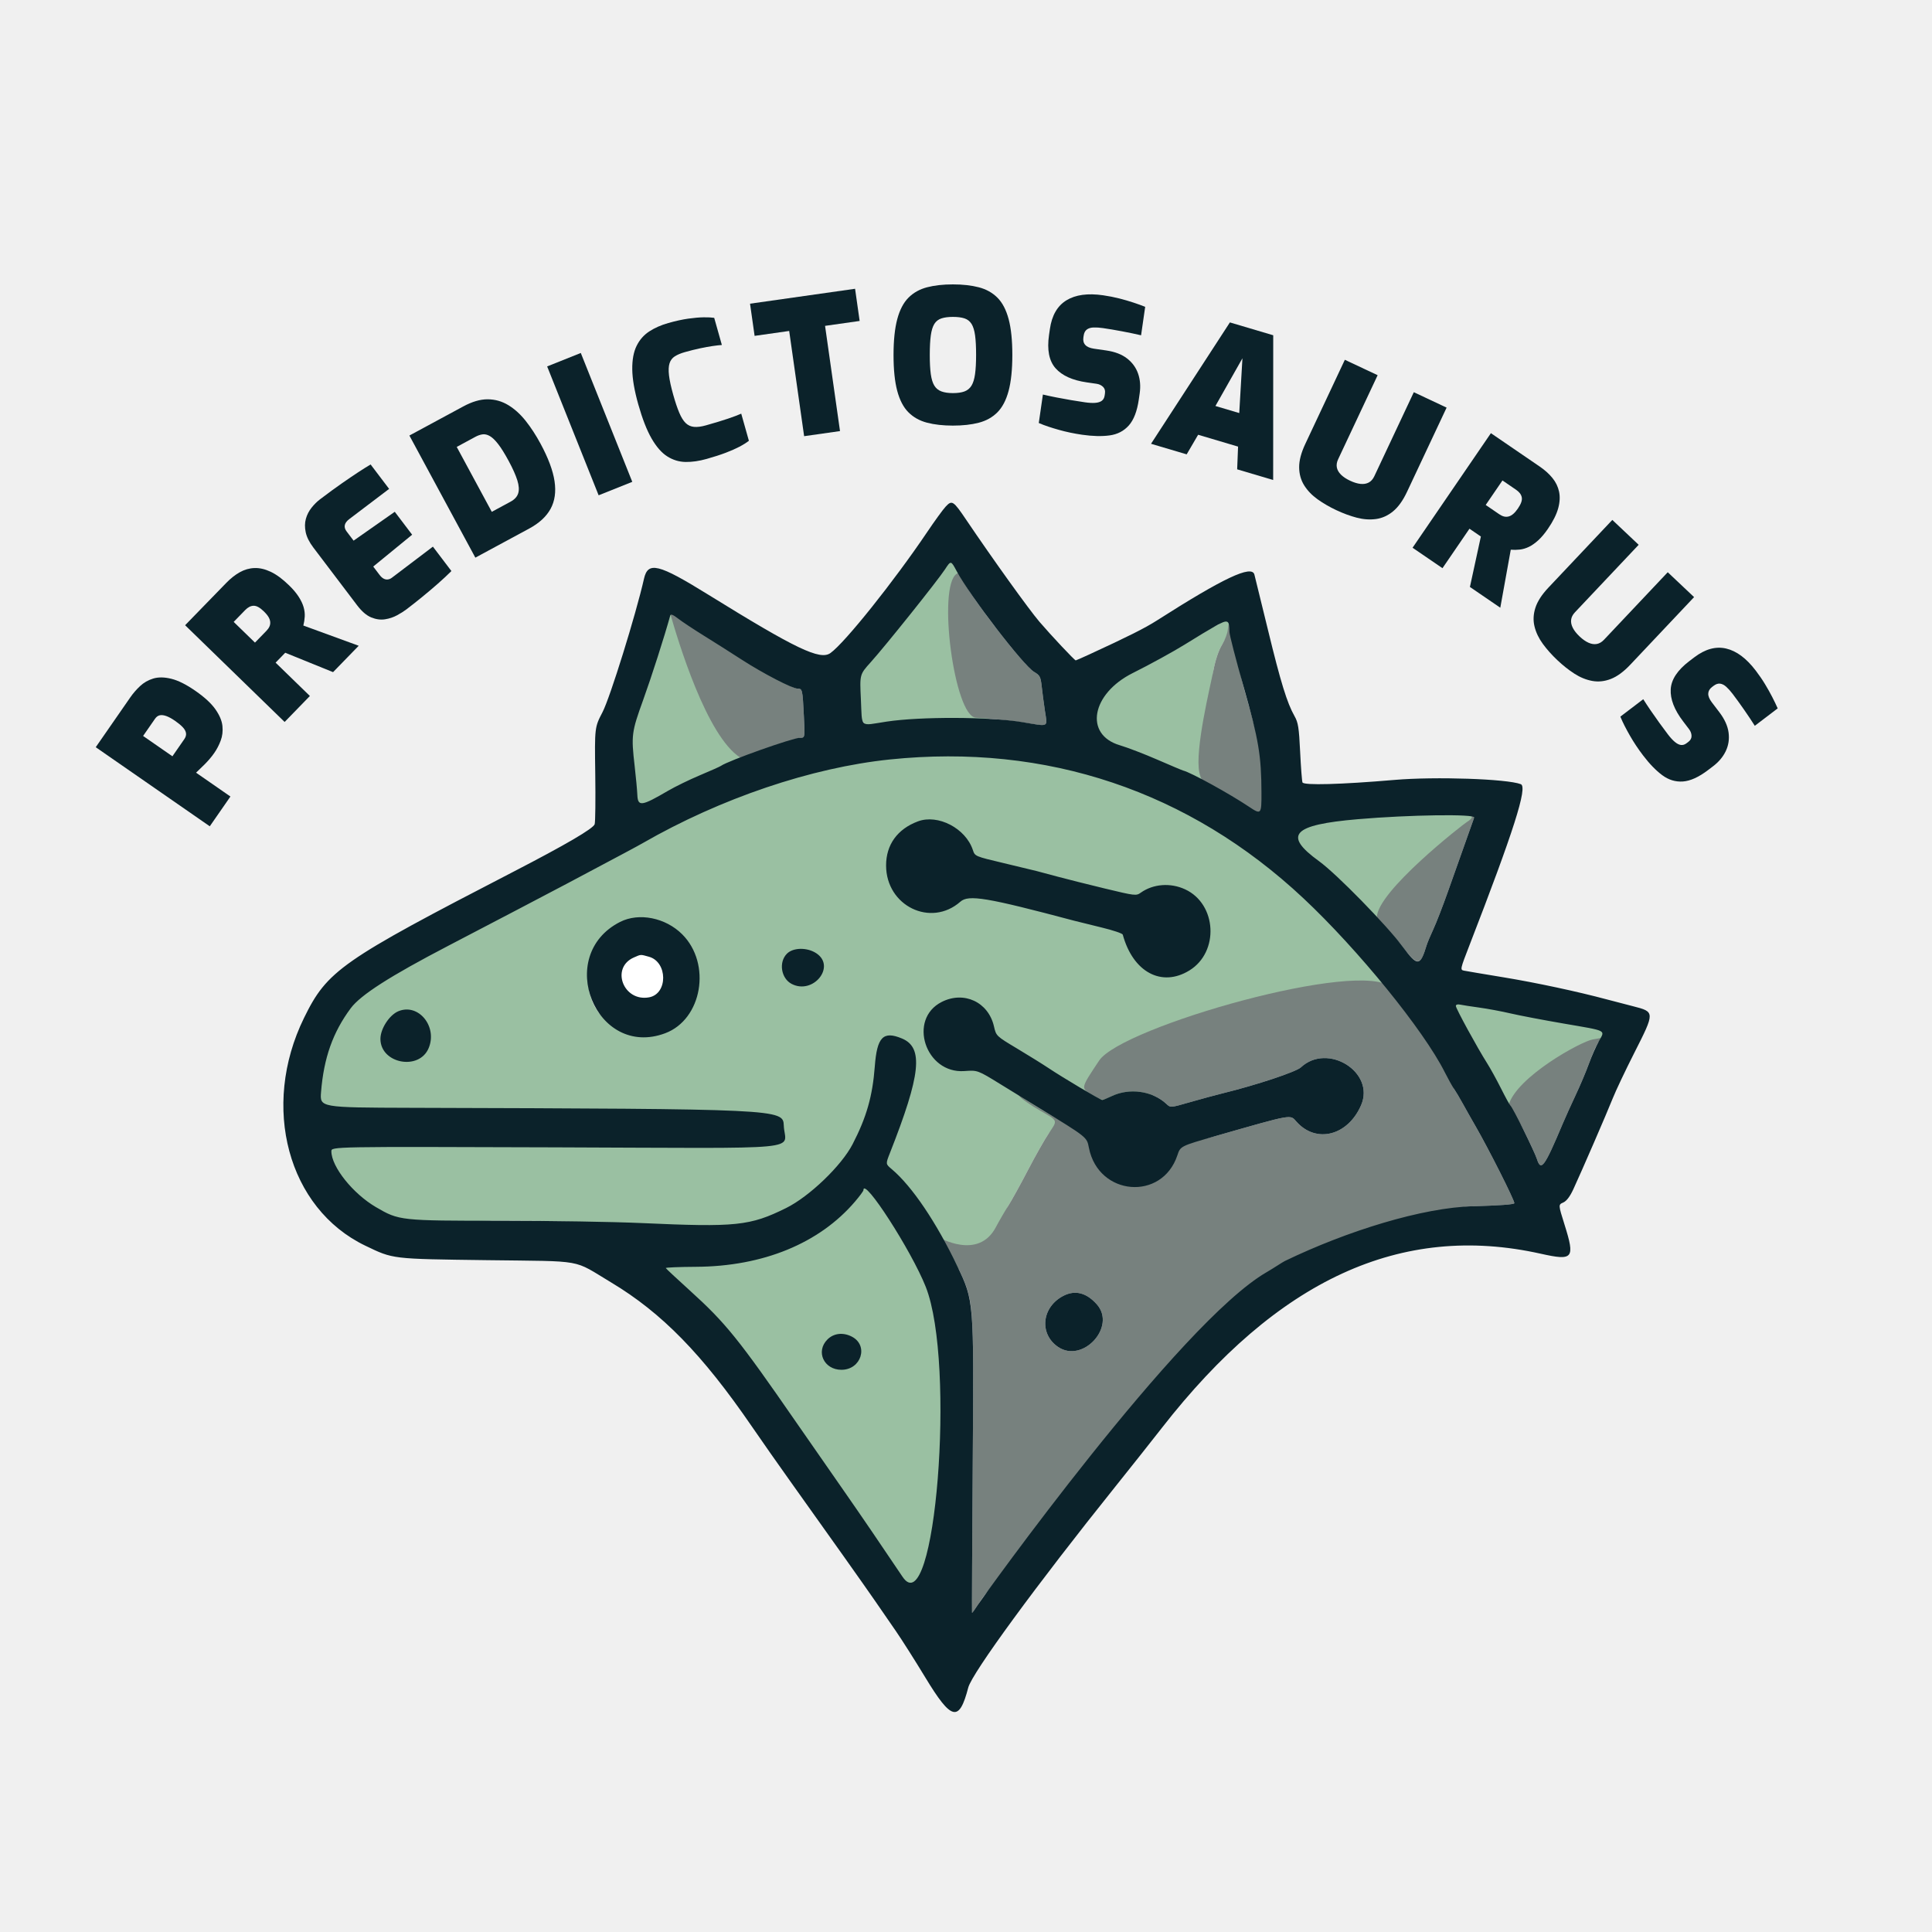
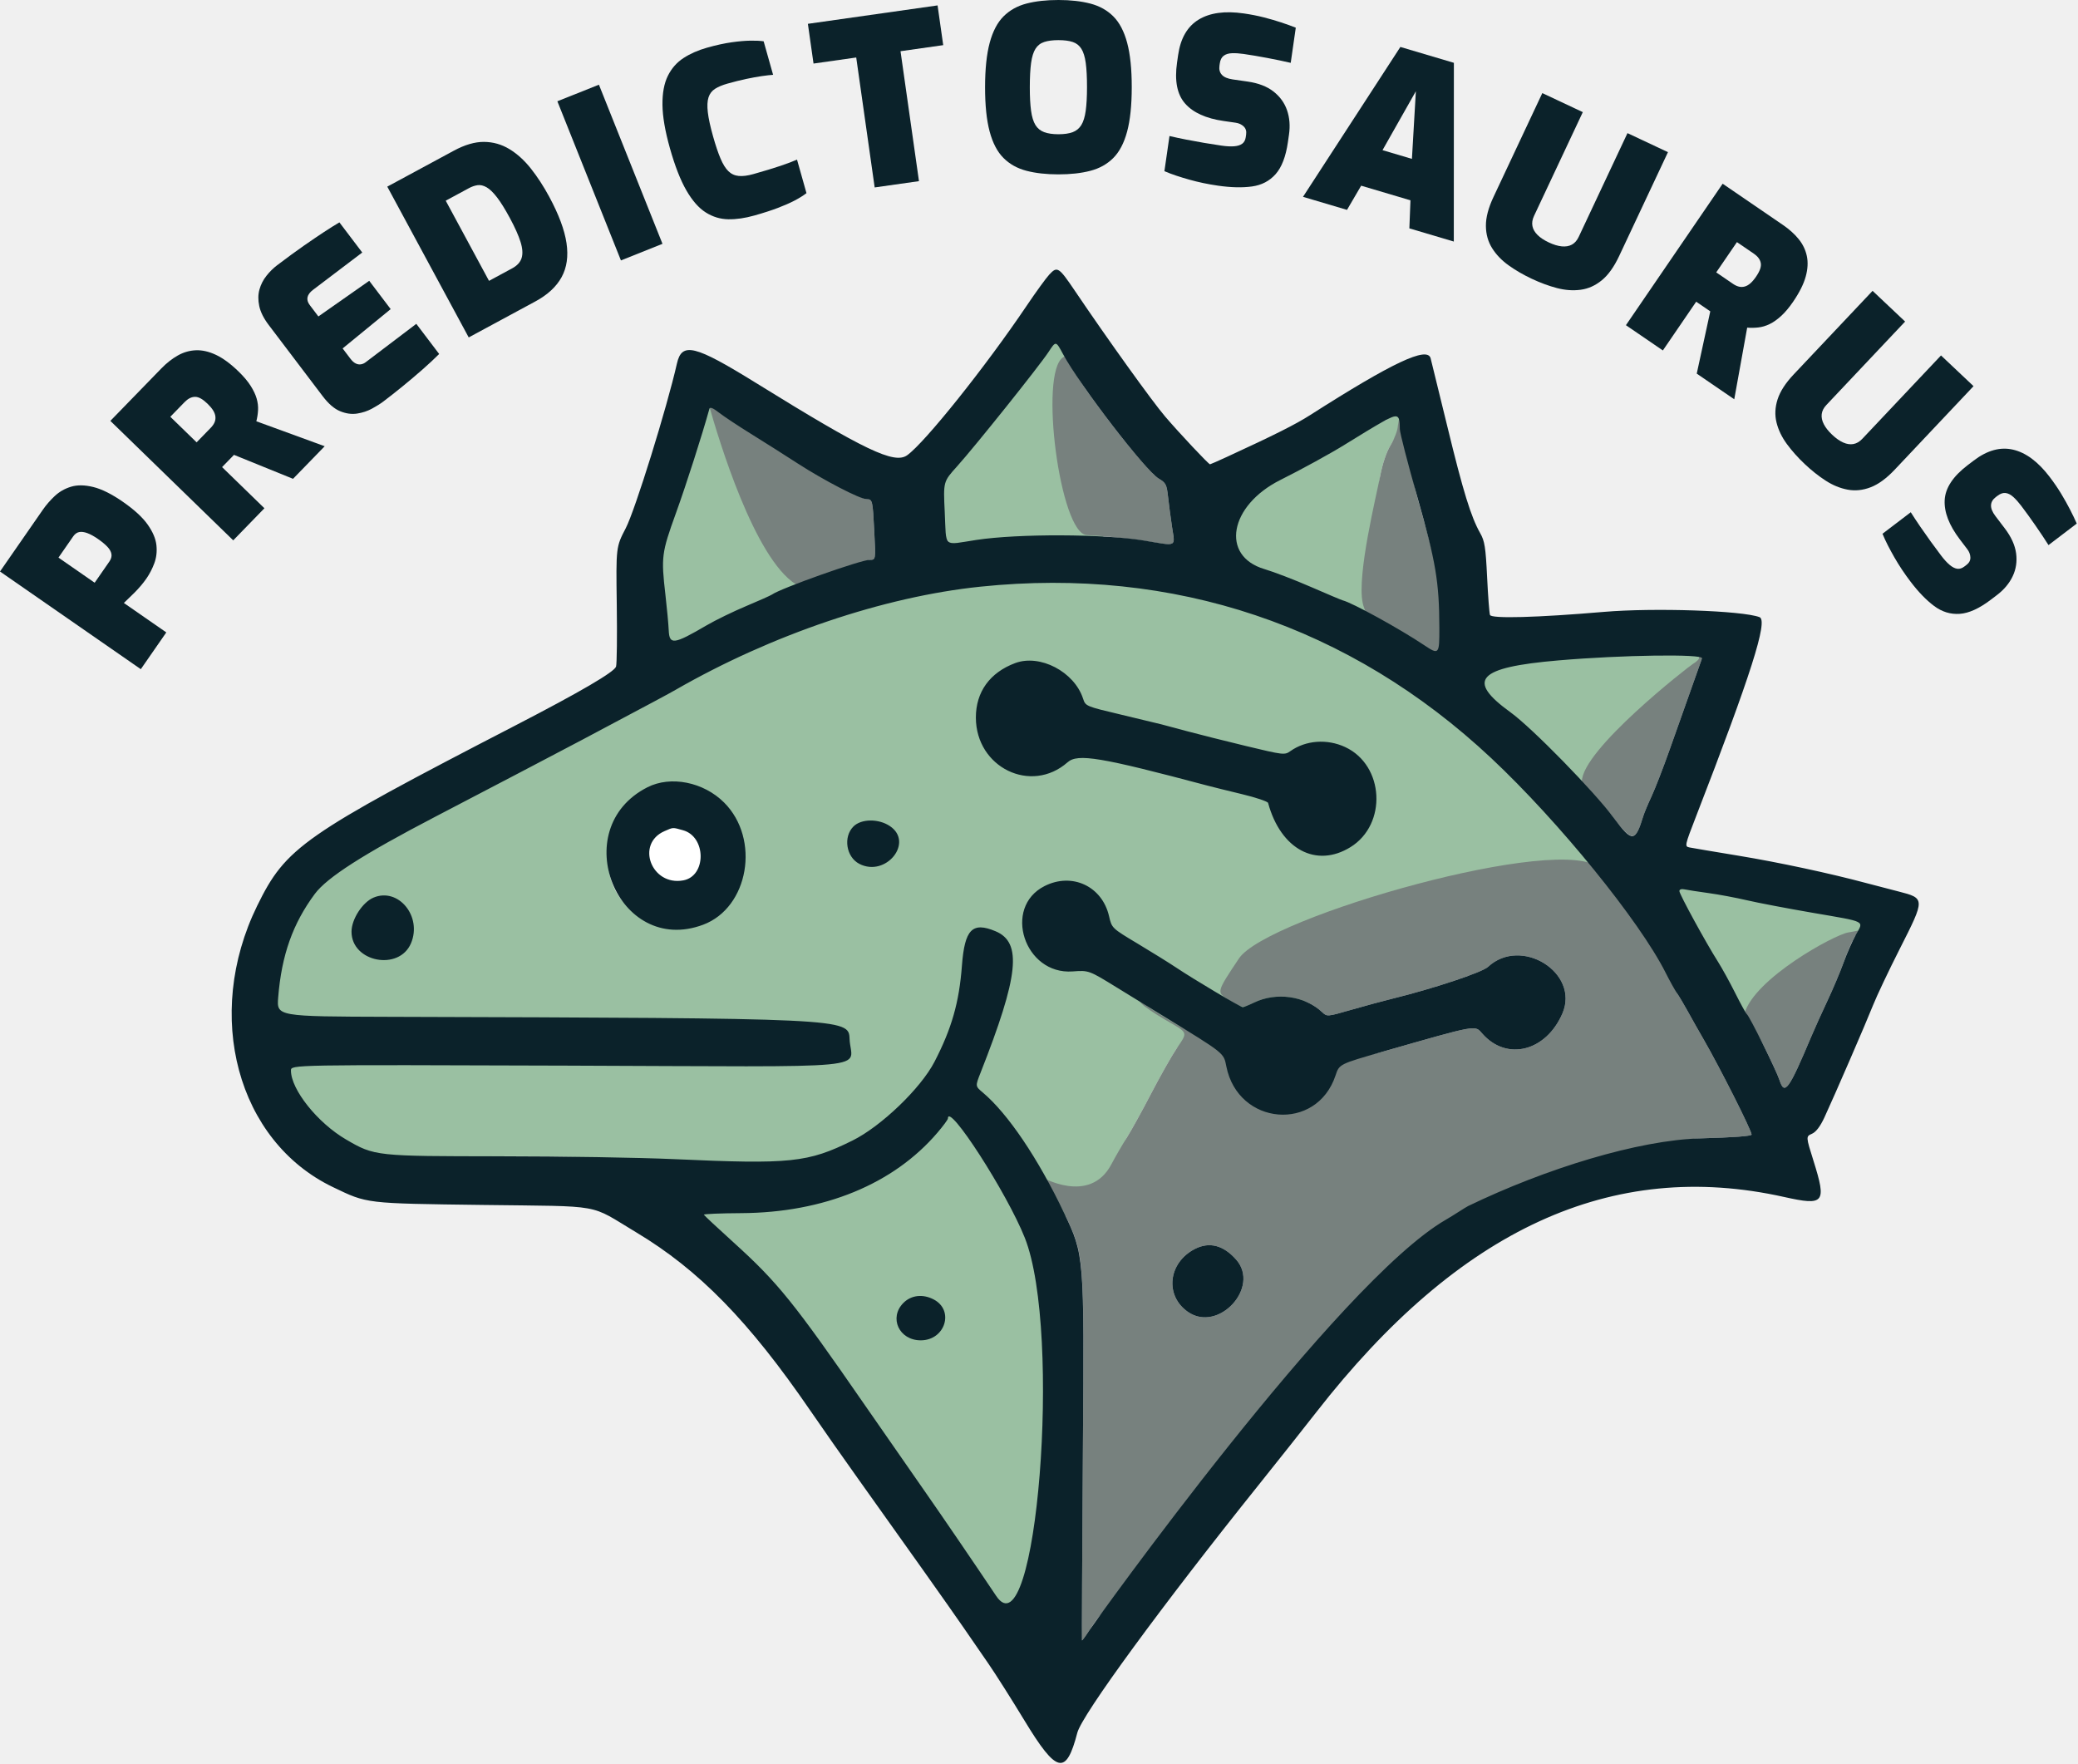
- <svg xmlns="http://www.w3.org/2000/svg" width="100%" height="100%" viewBox="0 0 1024 1024" version="1.1" xml:space="preserve" style="fill-rule:evenodd;clip-rule:evenodd;stroke-linejoin:round;stroke-miterlimit:2;">
-   <g transform="matrix(1.09135,0,0,1,-62.4359,149.952)">
+ <svg xmlns="http://www.w3.org/2000/svg" width="100%" height="100%" viewBox="0 0 892 757" version="1.1" xml:space="preserve" style="fill-rule:evenodd;clip-rule:evenodd;stroke-linejoin:round;stroke-miterlimit:2;">
+   <g transform="matrix(1.09135,0,0,1,-113.18,-0.783187)">
    <path d="M159.09,288.003L103.707,246.081L120.561,219.562C121.871,217.501 123.427,215.546 125.228,213.696C127.029,211.847 129.165,210.512 131.636,209.692C134.108,208.872 137.026,208.912 140.391,209.813C143.756,210.713 147.65,212.838 152.073,216.185C156.545,219.571 159.791,222.831 161.81,225.965C163.829,229.1 164.97,232.052 165.234,234.822C165.497,237.592 165.219,240.173 164.398,242.564C163.578,244.955 162.547,247.126 161.307,249.079C160.652,250.109 159.921,251.143 159.115,252.179C158.309,253.216 157.483,254.197 156.637,255.123C155.791,256.048 154.997,256.893 154.254,257.656C153.512,258.419 152.901,259.062 152.423,259.583L169.119,272.222L159.09,288.003ZM140.944,250.894L146.734,241.783C147.423,240.698 147.693,239.637 147.543,238.6C147.392,237.562 146.861,236.517 145.947,235.464C145.034,234.412 143.782,233.283 142.192,232.08C140.652,230.914 139.265,230.085 138.032,229.593C136.799,229.102 135.732,228.957 134.831,229.158C133.93,229.36 133.152,229.976 132.497,231.006L126.707,240.117L140.944,250.894Z" style="fill:rgb(11,34,42);fill-rule:nonzero;" />
    <path d="M195.441,232.704L147.114,181.431L167.158,158.929C169.224,156.61 171.381,154.756 173.63,153.368C175.878,151.98 178.253,151.232 180.753,151.123C183.254,151.015 185.892,151.674 188.669,153.101C191.446,154.529 194.418,156.922 197.583,160.28C199.578,162.396 201.144,164.426 202.281,166.369C203.418,168.311 204.211,170.143 204.661,171.863C205.111,173.583 205.293,175.248 205.207,176.86C205.121,178.472 204.896,180.05 204.531,181.596L231.42,192.313L218.964,206.297L195.736,196.014L191.057,201.267L207.708,218.933L195.441,232.704ZM181.04,190.64L186.605,184.393C187.279,183.636 187.772,182.87 188.082,182.095C188.393,181.32 188.511,180.501 188.436,179.639C188.36,178.777 188.071,177.894 187.567,176.992C187.064,176.09 186.335,175.132 185.381,174.12C184.427,173.108 183.541,172.352 182.722,171.851C181.903,171.35 181.13,171.105 180.403,171.117C179.676,171.128 178.973,171.325 178.293,171.709C177.614,172.093 176.937,172.664 176.263,173.421L170.698,179.667L181.04,190.64Z" style="fill:rgb(11,34,42);fill-rule:nonzero;" />
    <path d="M254.51,173.094C253.353,174.051 251.876,175.066 250.079,176.139C248.282,177.211 246.314,177.929 244.175,178.29C242.036,178.652 239.811,178.318 237.502,177.288C235.193,176.258 232.906,174.113 230.641,170.852L209.379,140.241C207.406,137.401 206.172,134.695 205.676,132.124C205.18,129.553 205.208,127.19 205.76,125.035C206.313,122.88 207.229,120.922 208.509,119.159C209.788,117.396 211.175,115.897 212.669,114.661C216.718,111.311 220.245,108.497 223.252,106.216C226.259,103.935 228.89,101.987 231.144,100.37C233.398,98.754 235.418,97.373 237.203,96.228L246.19,109.166L226.816,125.194C225.611,126.191 224.896,127.238 224.672,128.335C224.447,129.432 224.737,130.559 225.54,131.716L228.938,136.607L248.932,121.308L257.371,133.458L238.473,150.335L241.542,154.753C242.2,155.699 242.871,156.366 243.556,156.751C244.242,157.137 244.926,157.275 245.608,157.165C246.291,157.056 246.922,156.762 247.5,156.284L267.452,139.777L276.44,152.716C274.586,154.746 272.408,156.962 269.903,159.366C267.399,161.769 264.809,164.159 262.135,166.537C259.461,168.915 256.92,171.101 254.51,173.094Z" style="fill:rgb(11,34,42);fill-rule:nonzero;" />
    <path d="M288.066,145.611L256.035,80.891L282.215,65.46C286.525,62.919 290.473,61.661 294.059,61.685C297.645,61.709 300.969,62.731 304.031,64.752C307.093,66.773 309.913,69.555 312.492,73.098C315.07,76.642 317.48,80.678 319.722,85.208C323.487,92.815 325.756,99.448 326.528,105.106C327.301,110.764 326.657,115.644 324.598,119.746C322.538,123.848 319.087,127.326 314.245,130.18L288.066,145.611ZM296.049,121.328L305.148,115.964C307.117,114.804 308.359,113.321 308.875,111.517C309.391,109.713 309.25,107.414 308.452,104.621C307.654,101.829 306.249,98.4 304.238,94.335C302.341,90.502 300.652,87.541 299.171,85.451C297.69,83.361 296.329,81.931 295.089,81.162C293.849,80.393 292.671,80.094 291.553,80.265C290.435,80.436 289.29,80.867 288.12,81.557L279.021,86.921L296.049,121.328Z" style="fill:rgb(11,34,42);fill-rule:nonzero;" />
    <path d="M347.938,112.561L322.935,44.253L339.278,37.128L364.281,105.436L347.938,112.561Z" style="fill:rgb(11,34,42);fill-rule:nonzero;" />
    <path d="M400.402,93.288C396.735,94.417 393.324,94.954 390.167,94.897C387.011,94.84 384.056,93.864 381.304,91.968C378.552,90.073 376.007,86.913 373.669,82.49C371.332,78.066 369.178,72.043 367.207,64.421C365.302,57.053 364.324,50.839 364.273,45.78C364.222,40.721 364.926,36.578 366.386,33.352C367.845,30.125 369.902,27.571 372.558,25.69C375.214,23.81 378.288,22.332 381.78,21.257C385.388,20.145 388.628,19.371 391.5,18.932C394.371,18.494 396.856,18.26 398.953,18.232C401.051,18.203 402.756,18.295 404.068,18.508L407.787,32.896C406.616,32.982 405.124,33.167 403.312,33.451C401.5,33.734 399.453,34.142 397.172,34.673C394.89,35.204 392.439,35.873 389.82,36.679C387.841,37.289 386.225,38.026 384.972,38.892C383.72,39.758 382.858,40.983 382.388,42.568C381.918,44.153 381.827,46.29 382.113,48.979C382.4,51.668 383.094,55.14 384.194,59.396C385.179,63.207 386.146,66.339 387.094,68.79C388.041,71.241 389.078,73.065 390.205,74.261C391.331,75.457 392.685,76.137 394.267,76.302C395.849,76.466 397.775,76.199 400.045,75.5C404.468,74.138 408.042,72.952 410.765,71.942C413.489,70.932 415.633,70.049 417.197,69.293L420.916,83.68C419.625,84.763 418.063,85.827 416.228,86.872C414.393,87.917 412.199,88.97 409.645,90.031C407.092,91.091 404.011,92.177 400.402,93.288Z" style="fill:rgb(11,34,42);fill-rule:nonzero;" />
    <path d="M447.741,81.234L440.483,25.462L423.688,28.065L421.469,11.01L472.482,3.104L474.701,20.159L457.906,22.762L465.164,78.533L447.741,81.234Z" style="fill:rgb(11,34,42);fill-rule:nonzero;" />
    <path d="M519.984,75.627C515.206,75.623 511.018,75.109 507.421,74.083C503.823,73.057 500.816,71.223 498.399,68.581C495.981,65.939 494.169,62.159 492.963,57.241C491.757,52.323 491.156,45.97 491.162,38.182C491.167,30.394 491.776,24.042 492.989,19.126C494.201,14.21 496.018,10.433 498.439,7.795C500.86,5.157 503.87,3.328 507.469,2.308C511.068,1.288 515.256,0.779 520.033,0.783C524.811,0.787 528.999,1.302 532.596,2.328C536.194,3.354 539.201,5.187 541.619,7.829C544.036,10.471 545.848,14.251 547.054,19.169C548.26,24.087 548.861,30.44 548.856,38.228C548.85,46.016 548.241,52.368 547.029,57.284C545.816,62.2 543.999,65.977 541.578,68.615C539.157,71.253 536.148,73.083 532.549,74.103C528.95,75.123 524.761,75.631 519.984,75.627ZM519.995,58.401C522.293,58.403 524.168,58.108 525.62,57.515C527.072,56.922 528.206,55.9 529.024,54.448C529.841,52.997 530.417,50.951 530.751,48.312C531.086,45.672 531.254,42.306 531.257,38.214C531.26,33.924 531.096,30.459 530.765,27.819C530.434,25.178 529.861,23.149 529.046,21.729C528.23,20.309 527.097,19.335 525.646,18.806C524.195,18.277 522.32,18.011 520.022,18.009C517.784,18.007 515.925,18.27 514.443,18.797C512.961,19.324 511.811,20.296 510.994,21.715C510.176,23.133 509.6,25.162 509.266,27.802C508.932,30.441 508.763,33.906 508.76,38.196C508.757,42.288 508.921,45.654 509.252,48.295C509.583,50.935 510.156,52.981 510.972,54.434C511.787,55.887 512.936,56.911 514.417,57.506C515.898,58.101 517.758,58.399 519.995,58.401Z" style="fill:rgb(11,34,42);fill-rule:nonzero;" />
    <path d="M582.785,80.472C580.81,80.161 578.888,79.792 577.02,79.364C575.152,78.937 573.322,78.449 571.531,77.9C569.74,77.351 568.028,76.782 566.395,76.191C564.763,75.601 563.198,74.955 561.702,74.252L563.697,59.162C565.706,59.679 567.884,60.188 570.231,60.691C572.578,61.194 574.96,61.669 577.375,62.116C579.791,62.563 582.046,62.951 584.141,63.281C586.116,63.592 587.784,63.687 589.144,63.568C590.504,63.449 591.56,63.082 592.314,62.467C593.067,61.852 593.526,60.924 593.69,59.683L593.845,58.507C594.035,57.07 593.714,55.919 592.881,55.054C592.048,54.19 591.003,53.658 589.746,53.461L584.988,52.711C578.045,51.619 572.997,49.124 569.846,45.227C566.695,41.33 565.638,35.462 566.674,27.623L567.101,24.39C568.051,17.204 570.736,12.142 575.157,9.204C579.578,6.265 585.5,5.38 592.922,6.549C595.735,6.992 598.364,7.556 600.81,8.24C603.255,8.925 605.542,9.652 607.67,10.421C609.799,11.189 611.701,11.939 613.376,12.669L611.382,27.759C608.663,27.064 605.594,26.364 602.173,25.659C598.753,24.954 595.637,24.38 592.823,23.938C591.147,23.674 589.634,23.569 588.282,23.623C586.931,23.677 585.844,24.039 585.022,24.71C584.201,25.381 583.69,26.468 583.492,27.97L583.362,28.95C583.146,30.583 583.461,31.899 584.307,32.899C585.152,33.899 586.563,34.555 588.538,34.866L594.464,35.799C598.654,36.458 602.026,37.872 604.58,40.042C607.135,42.211 608.919,44.892 609.933,48.086C610.947,51.28 611.203,54.771 610.702,58.56L610.275,61.793C609.455,67.999 607.841,72.58 605.434,75.535C603.028,78.49 599.923,80.252 596.121,80.82C592.318,81.389 587.873,81.273 582.785,80.472Z" style="fill:rgb(11,34,42);fill-rule:nonzero;" />
    <path d="M616.216,85.262L654.514,20.934L675.56,27.746L675.529,104.46L658.048,98.802L658.483,86.758L639.089,80.48L633.523,90.864L616.216,85.262ZM647.49,65.232L659.057,68.976L660.607,39.944L647.49,65.232Z" style="fill:rgb(11,34,42);fill-rule:nonzero;" />
    <path d="M706.189,120.435C702.851,118.722 699.818,116.802 697.093,114.675C694.367,112.547 692.202,110.088 690.598,107.296C688.994,104.504 688.179,101.315 688.154,97.728C688.128,94.142 689.119,90.019 691.125,85.36L710.342,40.741L726.269,48.911L707.091,93.44C706.422,94.993 706.211,96.453 706.457,97.819C706.704,99.186 707.375,100.46 708.47,101.641C709.565,102.823 711.043,103.891 712.904,104.845C714.764,105.8 716.461,106.36 717.993,106.526C719.525,106.692 720.852,106.443 721.974,105.779C723.095,105.114 723.99,104.006 724.659,102.453L743.838,57.923L759.765,66.093L740.547,110.712C738.541,115.371 736.264,118.834 733.717,121.101C731.171,123.368 728.401,124.719 725.407,125.152C722.414,125.586 719.311,125.343 716.098,124.424C712.886,123.505 709.582,122.176 706.189,120.435Z" style="fill:rgb(11,34,42);fill-rule:nonzero;" />
    <path d="M743.23,140.357L781.276,79.639L805.013,97.354C807.459,99.18 809.5,101.183 811.137,103.364C812.774,105.546 813.855,107.971 814.38,110.642C814.905,113.312 814.76,116.262 813.945,119.492C813.13,122.722 811.476,126.325 808.984,130.302C807.414,132.808 805.849,134.838 804.289,136.392C802.729,137.947 801.211,139.112 799.735,139.89C798.258,140.667 796.786,141.147 795.316,141.329C793.846,141.512 792.382,141.539 790.924,141.41L785.837,172.154L771.085,161.145L776.406,134.413L770.865,130.278L757.757,151.198L743.23,140.357ZM778.751,117.693L785.34,122.611C786.139,123.207 786.915,123.606 787.668,123.808C788.42,124.01 789.179,123.997 789.945,123.769C790.711,123.54 791.458,123.079 792.187,122.383C792.916,121.688 793.655,120.741 794.406,119.542C795.158,118.344 795.689,117.261 796.002,116.295C796.314,115.329 796.403,114.456 796.269,113.676C796.135,112.896 795.836,112.174 795.374,111.509C794.911,110.844 794.281,110.214 793.482,109.618L786.893,104.7L778.751,117.693Z" style="fill:rgb(11,34,42);fill-rule:nonzero;" />
    <path d="M813.522,199.92C810.839,197.156 808.507,194.3 806.526,191.351C804.544,188.402 803.19,185.328 802.464,182.129C801.738,178.931 801.875,175.623 802.876,172.207C803.877,168.79 805.996,165.21 809.234,161.467L840.245,125.616L853.042,138.8L822.094,174.579C821.014,175.827 820.397,177.142 820.241,178.524C820.085,179.906 820.358,181.345 821.06,182.84C821.763,184.336 822.862,185.853 824.357,187.394C825.852,188.934 827.304,190.044 828.712,190.724C830.121,191.403 831.453,191.618 832.708,191.368C833.963,191.119 835.131,190.37 836.21,189.122L867.159,153.343L879.956,166.527L848.945,202.378C845.707,206.122 842.554,208.637 839.487,209.924C836.419,211.211 833.401,211.551 830.433,210.944C827.465,210.337 824.587,209.05 821.797,207.083C819.007,205.117 816.249,202.729 813.522,199.92Z" style="fill:rgb(11,34,42);fill-rule:nonzero;" />
    <path d="M855.186,250.443C853.977,248.71 852.844,246.976 851.787,245.242C850.729,243.508 849.738,241.76 848.814,239.998C847.889,238.236 847.035,236.52 846.25,234.85C845.465,233.179 844.765,231.521 844.149,229.876L855.266,220.643C856.367,222.549 857.593,224.579 858.943,226.733C860.293,228.888 861.686,231.048 863.121,233.215C864.557,235.382 865.915,237.385 867.197,239.223C868.406,240.956 869.533,242.301 870.579,243.256C871.626,244.212 872.615,244.759 873.547,244.897C874.48,245.035 875.403,244.724 876.317,243.965L877.183,243.245C878.242,242.366 878.752,241.3 878.714,240.046C878.676,238.792 878.272,237.614 877.503,236.511L874.591,232.335C870.343,226.243 868.347,220.602 868.604,215.412C868.861,210.223 871.877,205.23 877.652,200.433L880.034,198.455C885.327,194.058 890.494,192.504 895.534,193.792C900.574,195.079 905.365,198.98 909.906,205.492C911.628,207.961 913.14,210.375 914.443,212.734C915.747,215.094 916.911,217.362 917.935,219.538C918.958,221.715 919.833,223.705 920.558,225.508L909.442,234.741C907.949,232.165 906.21,229.317 904.225,226.198C902.239,223.078 900.386,220.284 898.664,217.815C897.639,216.345 896.627,215.112 895.629,214.116C894.631,213.12 893.623,212.547 892.606,212.397C891.589,212.246 890.527,212.63 889.42,213.55L888.698,214.149C887.495,215.149 886.874,216.328 886.834,217.688C886.795,219.048 887.379,220.595 888.588,222.328L892.214,227.527C894.777,231.204 896.273,234.793 896.701,238.294C897.129,241.795 896.678,245.073 895.349,248.125C894.02,251.178 891.96,253.864 889.169,256.182L886.787,258.161C882.215,261.958 878.121,263.989 874.507,264.254C870.892,264.52 867.546,263.4 864.47,260.896C861.394,258.392 858.299,254.908 855.186,250.443Z" style="fill:rgb(11,34,42);fill-rule:nonzero;" />
  </g>
-   <g transform="matrix(1.29491,0,0,1.29491,91.1078,20.723)">
+   <g transform="matrix(1.29491,0,0,1.29491,40.3633,-130.013)">
    <circle cx="192.837" cy="383.908" r="10.483" style="fill:white;" />
  </g>
-   <g transform="matrix(1,0,0,1,2.63546,91.0191)">
+   <g transform="matrix(1,0,0,1,-48.1091,-59.7164)">
    <path d="M496.882,207.101C486.057,205.742 466.163,247.733 456.17,261.676C452.205,267.21 450.954,267.937 451.523,280.937C452.136,294.937 462.676,299.986 476,296.591C477.925,296.101 510.367,291.919 518.394,291.544C532.988,290.862 501.689,288.711 502.28,252.253C502.858,216.625 503.133,213.015 505.039,216.029C506.748,218.731 507.264,214.539 505.039,209.959C502.662,205.067 497.697,204.375 496.882,207.101ZM329.798,294.589C328.596,296.954 328.609,298.991 329.891,309.089C330.711,315.551 331.66,323.894 332.001,327.629C332.745,335.792 336.875,338.177 352.193,329.683C357.968,326.481 368.981,322.568 373.931,320.548C385.444,315.848 394.441,316.374 391.385,307.757C387.158,295.84 369.025,277.573 364.369,261.676C361.98,253.522 359.769,246.435 359.454,245.926C358.524,244.421 358.11,234.663 355.852,233.094C351.745,230.241 352.899,232.717 348.762,245.926M643.5,239.875C641.85,240.888 628.66,244.318 622.094,248.384C615.528,252.45 603.159,260.85 593.5,265.8C569.602,278.047 571.524,298.696 592.656,305.893C599.256,308.14 609.415,313.281 614.573,315.591C619.732,317.901 640.259,325.815 638.772,323.873C637.747,322.534 639.079,271.757 640.505,264.29C641.579,258.673 643.234,253.761 645.092,250.684C646.993,247.534 650.66,240.875 650.66,238.304C650.66,233.842 644.67,236.549 640.505,239.105M471.186,309.607C421.577,314.702 373.472,332.444 313.051,366.837C307.039,370.259 268.57,389.749 268.133,389.749C266.74,389.749 209.457,423.322 195.419,431.688C177.489,442.373 167.56,457.72 164.717,482.13C163.931,488.879 167.328,494.661 167.572,494.906C167.816,495.15 162.288,516.596 168.558,529.129C173.311,538.631 188.499,549.958 199,555.283C211.457,561.599 209.624,555.129 282.5,556.062C319.35,556.533 353.016,560.421 360.691,565.224C386.41,581.319 457.003,534.624 457.931,529.129C459.367,520.625 487.343,560.141 494.788,574.7C500.571,586.012 518.318,583.75 528.138,565.224C529.887,561.924 529.855,551.083 531.727,548.129C533.599,545.175 538.318,536.625 542.215,529.129C546.111,521.633 551.032,512.937 553.15,509.805C558.075,502.519 595.535,498.022 596.2,498.277C597.274,498.689 614.587,488.2 633.121,460.042C638.945,451.193 700.661,427.477 710.068,436.753C727.861,454.297 729.086,441.465 728.732,436.753C728.526,434.013 734.908,431.893 735.523,431.688C738.731,430.619 691.331,381.28 675.365,369.098C618.834,325.964 545.887,302.43 476,309.607M735.523,340.791C730.848,341.195 720.434,340.627 712.184,341.278C691.532,342.907 684.261,348.169 684.261,354.091C684.261,355.826 692.839,364.961 701.726,372.074C705.505,375.099 711.509,380.117 715.344,384.34C722.318,392.017 726.273,399.887 728.732,396.965C730.085,395.357 735.771,384.021 740.204,380.721C744.638,377.42 750.412,367.078 757.895,359.829C765.378,352.579 777.966,343.087 779.753,342.03C785.99,338.34 762.425,338.505 736,340.791M329.71,399.411C293.84,415.694 308.452,465.496 345.895,453.403C372.343,444.861 372.568,407.94 345.895,399.411C338.718,397.116 338.716,396.973 333.345,399.411M771,447.314C775.265,455.798 776.821,460.457 782.575,469.97C785.373,474.598 790.883,483.706 793.298,488.483C797.69,497.17 797.956,494.873 804.092,488.483C818.969,472.99 843.253,460.118 848.924,460.042C852.287,459.997 845.965,454.913 844.446,453.403C843.946,452.907 835.357,451.124 825.357,449.441C815.358,447.758 802.533,445.297 796.857,443.972C785.913,441.418 769.878,437.776 765.62,437.776C763.051,437.776 765.261,439.39 769.245,447.314M456.17,529.129C456.012,541.799 405.515,572.817 387.952,574.409C381.275,575.015 365.304,577.673 359.084,574.7C356.945,573.677 336.584,564.465 342.149,574.409C355.694,598.61 396.043,620.24 414.707,659.973C505.945,854.21 514.447,694.019 489.08,588.681" style="fill:rgb(154,192,162);" />
  </g>
-   <g transform="matrix(1,0,0,1,2.63546,91.0191)">
+   <g transform="matrix(1,0,0,1,-48.1091,-59.7164)">
    <path d="M504.461,213.08C494.032,219.694 503.156,288.755 514.595,289.367C521.693,289.747 532.9,290.887 539.5,291.902C553.735,294.09 552.531,294.721 551.199,285.775C550.603,281.774 549.835,275.94 549.493,272.811C548.935,267.706 548.528,266.919 545.535,265.153C541.829,262.967 527.58,245.624 515.009,228C510.498,221.675 506.325,214.492 505.962,213.66C505.455,212.5 505.275,212.448 504.461,213.08M648.125,242.684C648.056,244.435 646.692,248.035 645.092,250.684C643.234,253.761 641.579,258.673 640.505,264.29C639.019,272.071 630.5,306.454 633.055,318.472C635.719,331.007 650.511,335.288 661.2,342.506C663.4,343.992 665.825,344.991 666.589,344.726C667.518,344.404 667.715,344.67 667.185,345.529C666.664,346.371 666.789,346.567 667.545,346.099C668.294,345.637 668.687,341.977 668.664,335.695C668.592,315.984 664.603,301.694 656.981,274.913C653.003,260.936 651.555,245.434 651.143,242.684C650.59,238.998 649.322,233.533 649.23,235.88M352.289,233.097C356.789,249.024 371.932,299.215 389.735,310.509C401.176,317.767 418.646,300 421.477,300C424.009,300 424.009,300 423.421,288.25C422.731,274.481 422.625,274 420.253,274C416.356,274 393.892,257.885 381.651,248.968C376.666,245.336 359.859,231.775 358.244,230.71M777.439,341.902C777.746,342.398 776.535,343.669 774.749,344.726C772.962,345.783 727.136,381.5 727.136,395.2C727.136,401.147 736.919,405.7 739.543,409.178C748.794,421.436 750.01,421.508 753.502,410C753.919,408.625 755.521,404.8 757.061,401.5C758.602,398.2 762.09,389.2 764.812,381.5C776.169,349.378 778.237,343.547 778.713,342.305C778.989,341.587 778.689,341 778.048,341C777.407,341 777.133,341.406 777.439,341.902M734.796,432.523C719.806,416.775 591.883,453.21 579.955,471.083C570.223,485.666 570.223,485.666 575.518,488.833C581.772,492.574 581.291,492.521 586.434,490.035C595.947,485.439 608.214,487.156 615.629,494.121C617.764,496.127 617.764,496.127 628.132,493.14C633.834,491.498 641.65,489.381 645.5,488.436C663.273,484.075 684.288,477.101 686.852,474.712C701.074,461.461 726.318,477.26 718.793,494.703C711.78,510.959 694.963,515.257 684.5,503.466C681.098,499.632 683.09,499.277 641.758,511.083C623.016,516.437 613.688,511.392 612.069,516.265C603.95,540.709 582.151,538.836 578.766,513.313C578.069,508.064 574.982,512.669 549.5,497.243C544.55,494.246 539.6,491.053 538.5,490.147C536.554,488.545 536.546,488.555 538.212,490.537C539.154,491.657 543.766,494.794 548.462,497.507C558.377,503.237 558.094,502.492 553.15,509.805C551.032,512.937 546.111,521.633 542.215,529.129C538.318,536.625 533.599,545.175 531.727,548.129C529.855,551.083 526.893,556.2 525.144,559.5C515.832,577.069 495.008,564.839 494.623,564.601C494.238,564.363 500.82,571.733 505.33,581.231C513.531,598.5 513.531,598.5 512.957,681C512.641,726.375 512.464,763.63 512.563,763.788C512.662,763.946 514.134,761.921 515.835,759.288C517.536,756.655 519.96,753.375 521.221,752C523.127,749.921 531.774,739.061 537.432,731.638C538.213,730.614 665.14,585.988 666.589,585.071C668.383,583.937 751.351,549.028 778.25,548.306C792.148,547.933 800,547.35 800,546.691C800,544.874 786.053,517.329 779.501,506C777.433,502.425 774.381,497.025 772.718,494C771.055,490.975 768.92,487.375 767.974,486C774.76,476.757 745.433,426.816 734.796,432.523ZM841.5,459.93C835.335,460.977 801.279,479.669 796.944,494.703C796.709,495.518 801.643,501.529 804.873,507.906C808.104,514.283 811.286,521.181 811.946,523.236C814.144,530.081 815.912,527.667 825.672,504.5C827.062,501.2 830.147,494.37 832.527,489.322C834.908,484.273 838.04,476.848 839.487,472.822C840.935,468.795 842.977,464.038 844.026,462.25C845.075,460.462 845.835,459.056 845.716,459.125C845.597,459.194 843.7,459.556 841.5,459.93M561.071,595.752C549.527,601.638 547.967,615.864 558.102,622.839C571.151,631.821 589.172,612.238 578.766,600.386C573.316,594.179 567.264,592.594 561.071,595.752" style="fill:rgb(119,129,126);" />
  </g>
-   <g transform="matrix(1,0,0,1,2.63546,91.0191)">
+   <g transform="matrix(1,0,0,1,-48.1091,-59.7164)">
    <path d="M498.513,177.58C497.121,179.083 492.768,185.079 488.841,190.906C471.153,217.147 445.138,249.687 437.5,255.124C431.995,259.043 419.277,252.958 372.637,224.089C346.291,207.781 340.798,206.432 338.689,215.75C334.394,234.73 320.711,278.749 316.726,286.41C312.521,294.492 312.521,294.492 312.862,319.138C313.05,332.693 312.911,344.704 312.554,345.829C311.82,348.143 297.285,356.644 269.5,371.009C178.097,418.266 170.826,423.342 158.502,448.5C135.446,495.567 149.971,549.528 191,569.224C205.91,576.382 204.598,576.226 255.5,576.895C308.141,577.587 300.436,576.203 321.311,588.719C348.147,604.81 369.651,626.82 395.833,665C400.925,672.425 410.133,685.561 416.295,694.191C437.077,723.293 455.617,749.452 461.166,757.5C464.199,761.9 469.217,769.172 472.315,773.661C475.414,778.15 482.395,789.155 487.829,798.118C501.7,820.997 505.739,821.939 510.563,803.419C512.569,795.719 546.819,748.925 588.58,696.83C596.786,686.593 607.833,672.656 613.129,665.859C674.484,587.108 740.018,556.97 814,573.479C831.245,577.328 832.258,576.082 826.58,558C823.283,547.5 823.283,547.5 825.915,546.34C827.654,545.573 829.464,543.199 831.251,539.34C835.688,529.758 848.999,499.047 852.126,491.18C853.726,487.153 858.885,476.27 863.59,466.994C874.552,445.383 874.55,445.279 863,442.33C858.325,441.136 852.025,439.495 849,438.683C833.576,434.542 811.505,429.819 794.5,427.019C784.05,425.298 774.524,423.691 773.332,423.447C771.215,423.014 771.281,422.703 776.108,410.252C799.694,349.419 807.15,326.039 803.42,324.608C796.069,321.787 758.108,320.506 736.5,322.35C707.985,324.783 688.336,325.317 687.705,323.675C687.418,322.926 686.859,315.605 686.463,307.407C685.842,294.55 685.43,291.95 683.469,288.5C679.55,281.604 676.16,270.608 669.481,243.12C665.924,228.479 662.657,215.153 662.221,213.507C660.83,208.25 645.833,215.315 610.5,237.874C604.204,241.894 595.306,246.362 574.68,255.86C570.929,257.587 567.709,259 567.524,259C566.919,259 554.387,245.662 548.262,238.5C542.705,232.002 523.635,205.445 509.533,184.567C502.595,174.294 501.942,173.88 498.513,177.58M498.238,210.736C494.294,216.762 466.607,251.382 458.856,259.978C453.015,266.455 453.015,266.455 453.646,279.478C454.41,295.229 452.645,293.674 467.243,291.46C485.177,288.739 521.743,288.859 539,291.695C553.797,294.127 552.534,294.739 551.199,285.775C550.603,281.774 549.835,275.94 549.493,272.811C548.934,267.691 548.534,266.922 545.497,265.131C539.821,261.782 511.579,225.048 504.445,211.736C501.356,205.971 501.356,205.971 498.238,210.736M352.618,235.195C349.493,246.485 342.66,267.786 338.246,280C332.092,297.029 331.873,298.733 333.747,315C334.412,320.775 335.05,327.637 335.165,330.25C335.445,336.611 337.338,336.364 351.418,328.125C355.223,325.899 362.873,322.174 368.418,319.847C373.963,317.52 378.95,315.293 379.5,314.897C383.22,312.221 417.665,300 421.487,300C424.009,300 424.009,300 423.421,288.25C422.73,274.447 422.629,274 420.209,274C417.397,274 401.728,265.886 390.5,258.617C385,255.056 376,249.354 370.5,245.946C365,242.538 358.808,238.431 356.74,236.82C354.14,234.794 352.868,234.292 352.618,235.195M641.5,240.824C638.75,242.358 631.55,246.702 625.5,250.477C619.45,254.253 606.962,261.107 597.75,265.71C575.797,276.678 571.903,298.357 590.875,303.975C594.932,305.177 603.932,308.634 610.875,311.658C617.819,314.682 623.95,317.267 624.5,317.402C628.56,318.395 649.066,329.677 659.419,336.613C665.794,340.884 666.006,340.644 665.966,329.191C665.898,309.42 664.483,301.012 656.526,273.082C652.387,258.553 649,245.427 649,243.914C649,237.409 648.209,237.083 641.5,240.824M469,311.517C427.391,315.829 379.346,332.094 338,355.864C334.878,357.659 328.932,360.838 297.847,377.335C289.415,381.809 256.177,399.213 235,410.242C204.095,426.337 188.502,436.322 183.262,443.37C173.792,456.11 168.983,469.672 167.527,487.75C166.863,496 166.863,496 215.181,496.145C410.92,496.732 412.475,496.806 412.787,505.509C413.271,519.052 428.837,517.563 291.579,517.098C173,516.697 173,516.697 173,519.189C173,527.367 184.412,541.654 196.653,548.799C208.892,555.944 209.404,555.999 262.96,556.005C289.107,556.007 322.65,556.56 337.5,557.233C387.52,559.501 394.857,558.738 414,549.276C426.345,543.175 443.339,526.867 449.249,515.45C456.627,501.198 459.833,489.971 461.02,474.232C462.199,458.598 465.462,455.242 475.433,459.408C486.957,464.223 485.448,478.478 468.998,520.209C466.748,525.917 466.748,525.917 469.946,528.608C480.775,537.72 493.721,556.905 504.962,580.5C513.538,598.5 513.538,598.5 512.961,681C512.643,726.375 512.464,763.63 512.563,763.788C512.662,763.946 514.134,761.921 515.835,759.288C517.536,756.655 622.459,609.876 668.798,583.212C672.148,581.285 677.143,577.93 678.338,577.353C711.543,561.311 751.351,549.028 778.25,548.306C792.148,547.933 800,547.35 800,546.691C800,544.874 786.053,517.329 779.501,506C777.433,502.425 774.381,497.025 772.718,494C771.055,490.975 768.92,487.375 767.974,486C767.028,484.625 764.838,480.683 763.107,477.24C751.944,455.027 717.209,412.283 688.281,385.161C627.63,328.295 552.042,302.909 469,311.517M717,343.174C682.278,346.159 677.305,351.56 696.5,365.444C705.779,372.155 732.361,399.345 740.954,410.914C748.689,421.327 750.096,421.225 753.502,410C753.919,408.625 755.521,404.8 757.061,401.5C758.602,398.2 762.09,389.2 764.812,381.5C776.169,349.378 778.237,343.547 778.713,342.305C779.474,340.323 744.424,340.817 717,343.174M483.885,344.323C473.001,348.383 466.991,356.715 467.01,367.718C467.046,389.157 490.72,400.681 506.39,386.888C510.742,383.057 520.363,384.664 566.5,396.929C568.7,397.513 575.369,399.164 581.32,400.596C587.271,402.028 592.28,403.718 592.452,404.35C597.855,424.247 613.09,432.414 627.817,423.31C643.664,413.513 642.321,388.181 625.541,380.367C617.772,376.749 608.603,377.432 602,382.119C599.568,383.846 599.054,383.787 583,379.921C562.02,374.869 548.607,371.13 546.686,370.625C545.484,370.308 537.66,368.425 529.3,366.44C514.099,362.83 514.099,362.83 513,359.499C509.208,348.01 494.523,340.355 483.885,344.323M326.019,397.623C290.996,415.425 313.254,470.34 349.931,456.619C369.514,449.292 374.586,419.822 358.955,404.19C350.118,395.353 336.016,392.542 326.019,397.623M414.455,414.455C409.976,418.933 411.336,427.571 416.98,430.49C428.35,436.37 440.551,421.299 430.102,414.282C425.25,411.023 417.804,411.105 414.455,414.455M333.378,416.437C320.817,421.904 327.777,440.14 341.446,437.576C351.414,435.706 351.301,418.844 341.302,416.067C336.715,414.793 337.208,414.77 333.378,416.437M496.5,440.024C478.373,449.191 487.86,478.16 508.5,476.669C515.5,476.164 515.5,476.164 527.5,483.553C534.1,487.618 543.1,493.148 547.5,495.843C574.023,512.09 573.353,511.554 574.529,517.445C579.614,542.911 613.3,545.689 621.397,521.31C623.016,516.437 623.016,516.437 641.758,511.083C683.09,499.277 681.098,499.632 684.5,503.466C694.963,515.257 711.78,510.959 718.793,494.703C726.318,477.26 701.074,461.461 686.852,474.712C684.288,477.101 663.273,484.075 645.5,488.436C641.65,489.381 633.834,491.498 628.132,493.14C617.764,496.127 617.764,496.127 615.629,494.121C608.214,487.156 595.947,485.439 586.434,490.035C584.198,491.116 582.011,492 581.574,492C580.619,492 560.717,480.175 553,475.022C549.975,473.002 542.52,468.367 536.432,464.721C525.365,458.092 525.365,458.092 524.176,452.941C521.207,440.08 508.301,434.057 496.5,440.024M769,442.187C769,443.509 780.373,464.326 785.56,472.5C787.306,475.25 790.65,481.325 792.993,486C795.336,490.675 797.566,494.725 797.948,495C799.062,495.801 810.628,519.131 811.946,523.236C814.144,530.081 815.912,527.667 825.672,504.5C827.062,501.2 830.147,494.37 832.527,489.322C834.908,484.273 838.032,476.88 839.471,472.892C840.91,468.904 843.292,463.496 844.765,460.876C848.174,454.811 849.547,455.51 826.391,451.529C815.451,449.648 802.675,447.214 798,446.119C793.325,445.025 785.9,443.636 781.5,443.033C777.1,442.43 772.487,441.717 771.25,441.449C769.876,441.152 769,441.439 769,442.187M208.5,444.959C203.73,446.946 199,454.242 199,459.615C199,472.708 219.495,476.633 224.56,464.51C229.363,453.014 219.116,440.54 208.5,444.959M455,539.81C455,540.255 452.992,542.972 450.538,545.847C431.643,567.983 401.795,580.223 366.25,580.413C357.313,580.461 350.113,580.763 350.25,581.085C350.388,581.406 356.125,586.761 363,592.984C381.998,610.182 388.826,618.645 419.49,663C426.145,672.625 437.644,689.161 445.044,699.746C452.445,710.332 466.254,730.566 475.732,744.712C493.004,770.491 504.108,631.581 488.019,590.997C480.421,571.831 455,532.423 455,539.81M561.071,595.752C549.527,601.638 547.967,615.864 558.102,622.839C571.151,631.821 589.172,612.238 578.766,600.386C573.316,594.179 567.264,592.594 561.071,595.752M435.923,618.923C429.557,625.289 434.041,635 443.346,635C453.85,635 457.894,622.099 448.855,617.425C444.212,615.024 439.247,615.599 435.923,618.923" style="fill:rgb(11,34,42);" />
  </g>
</svg>
